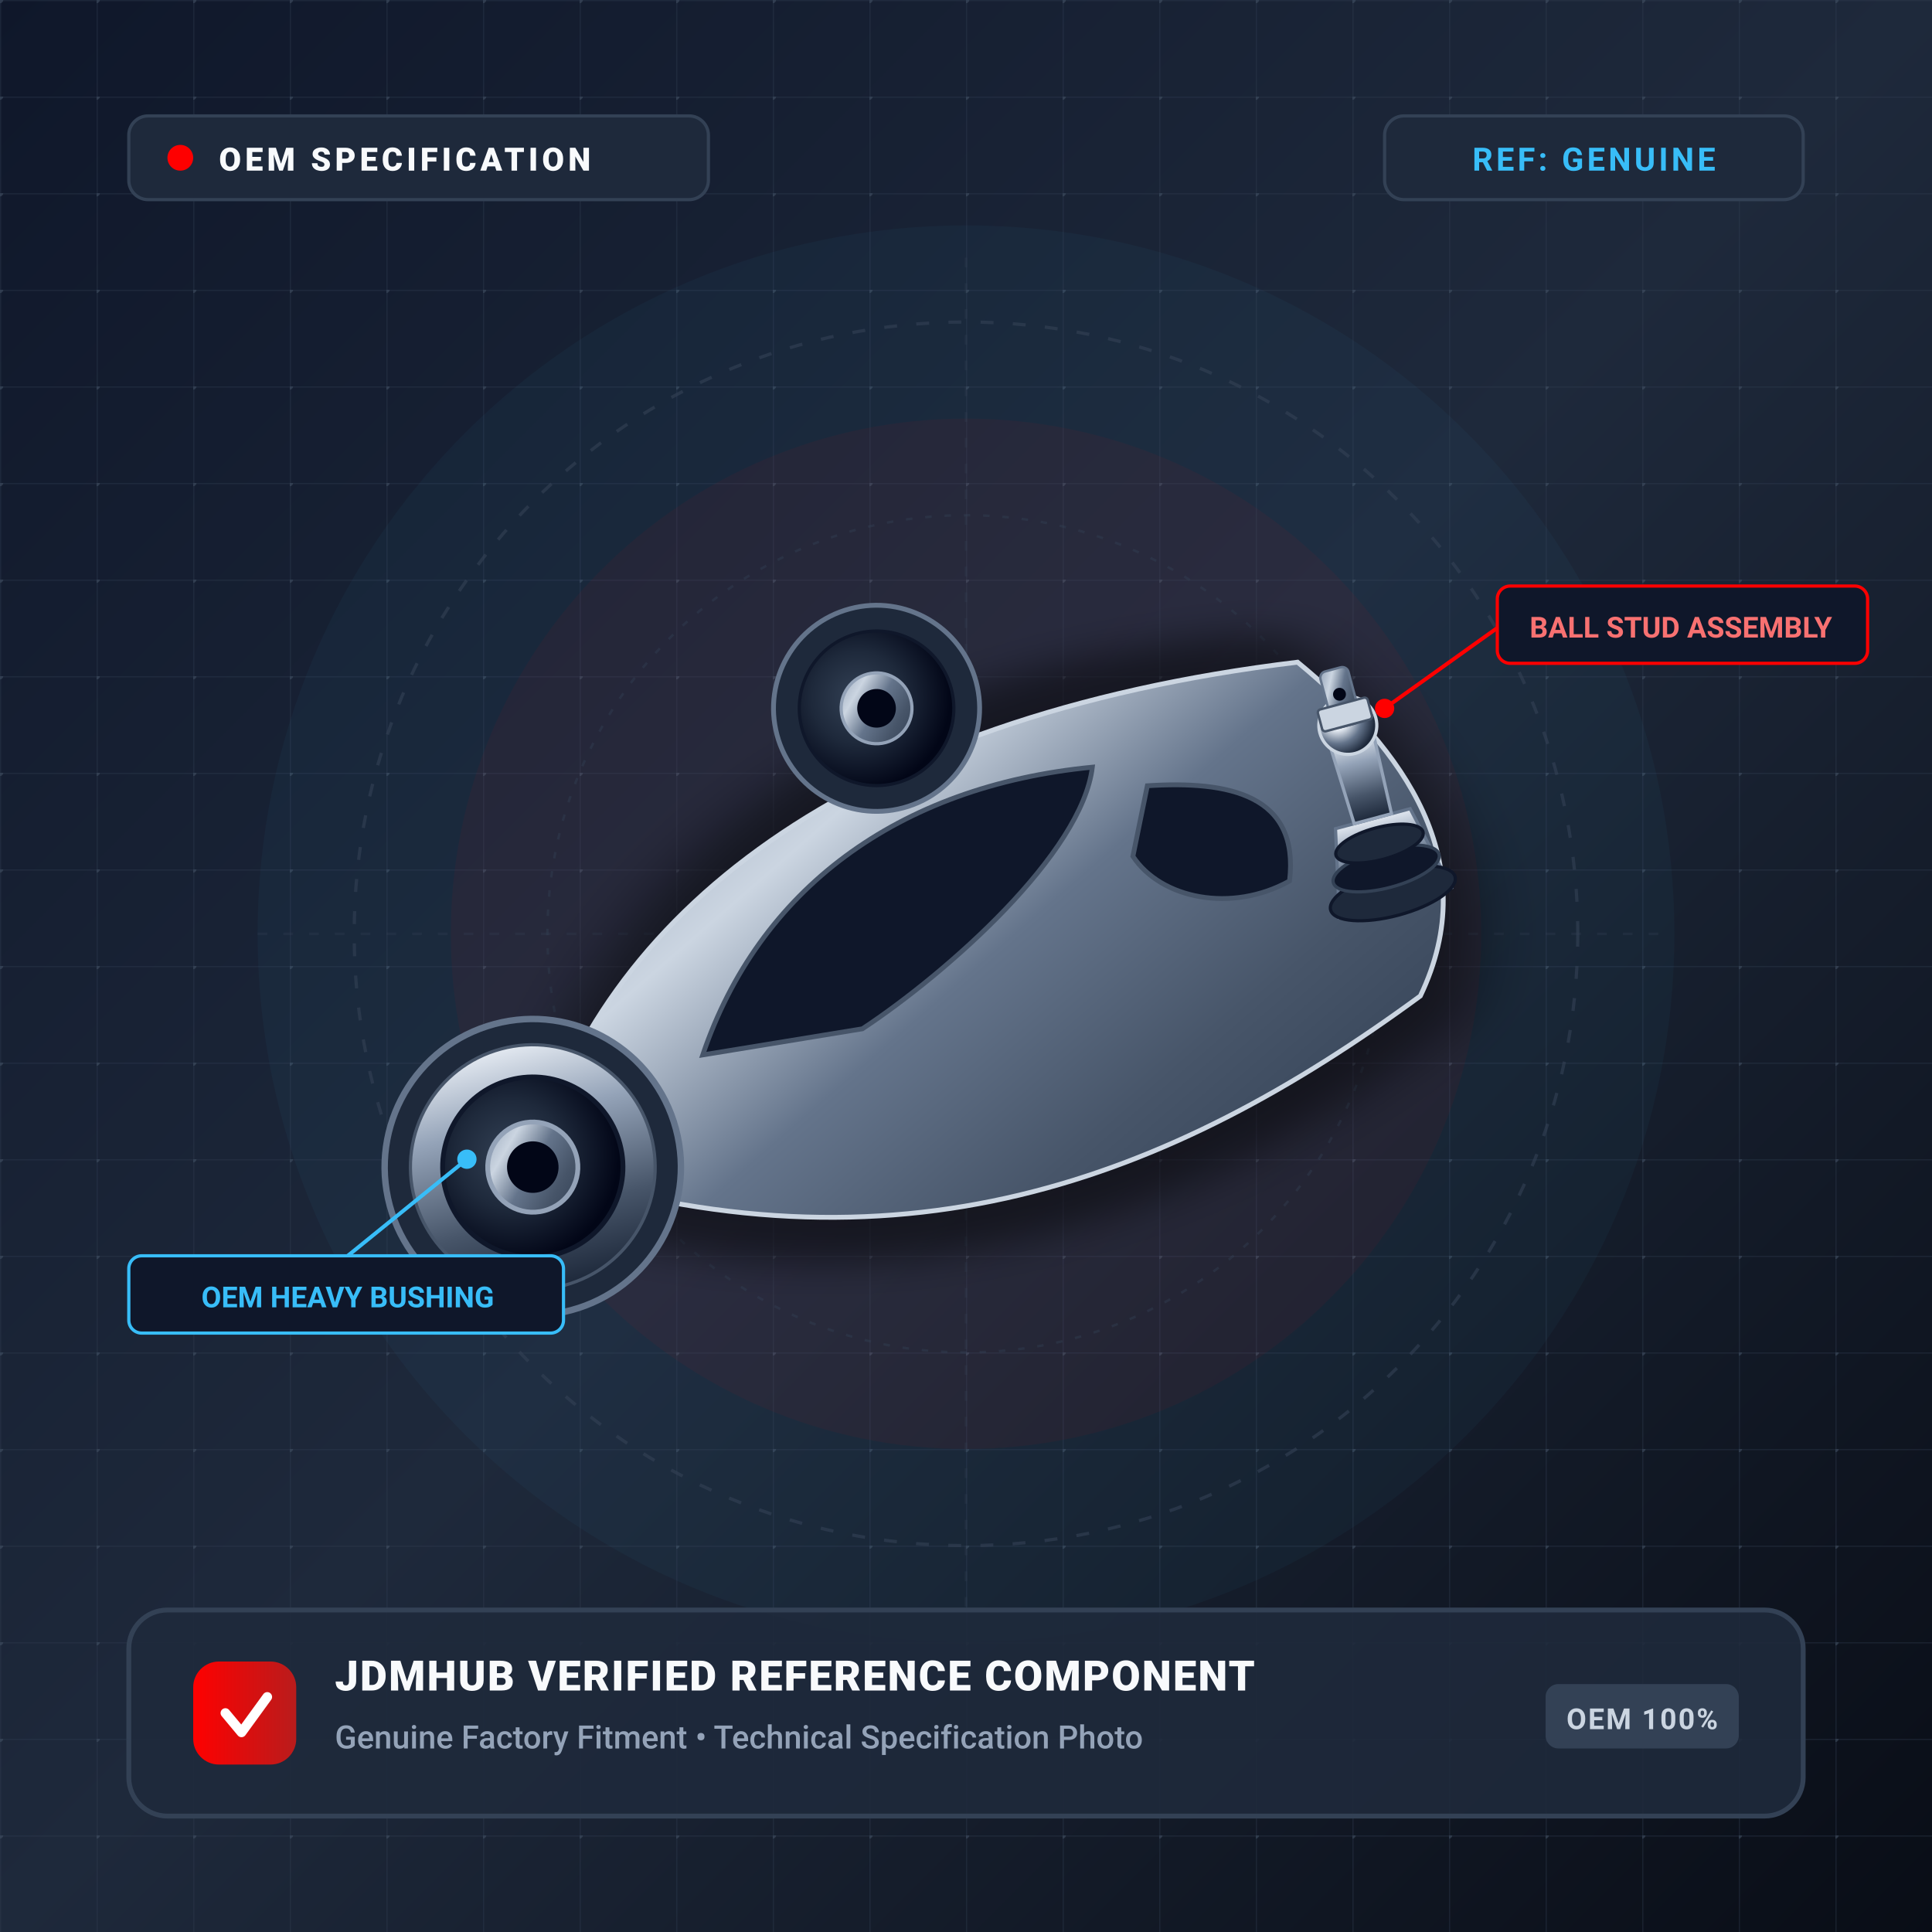
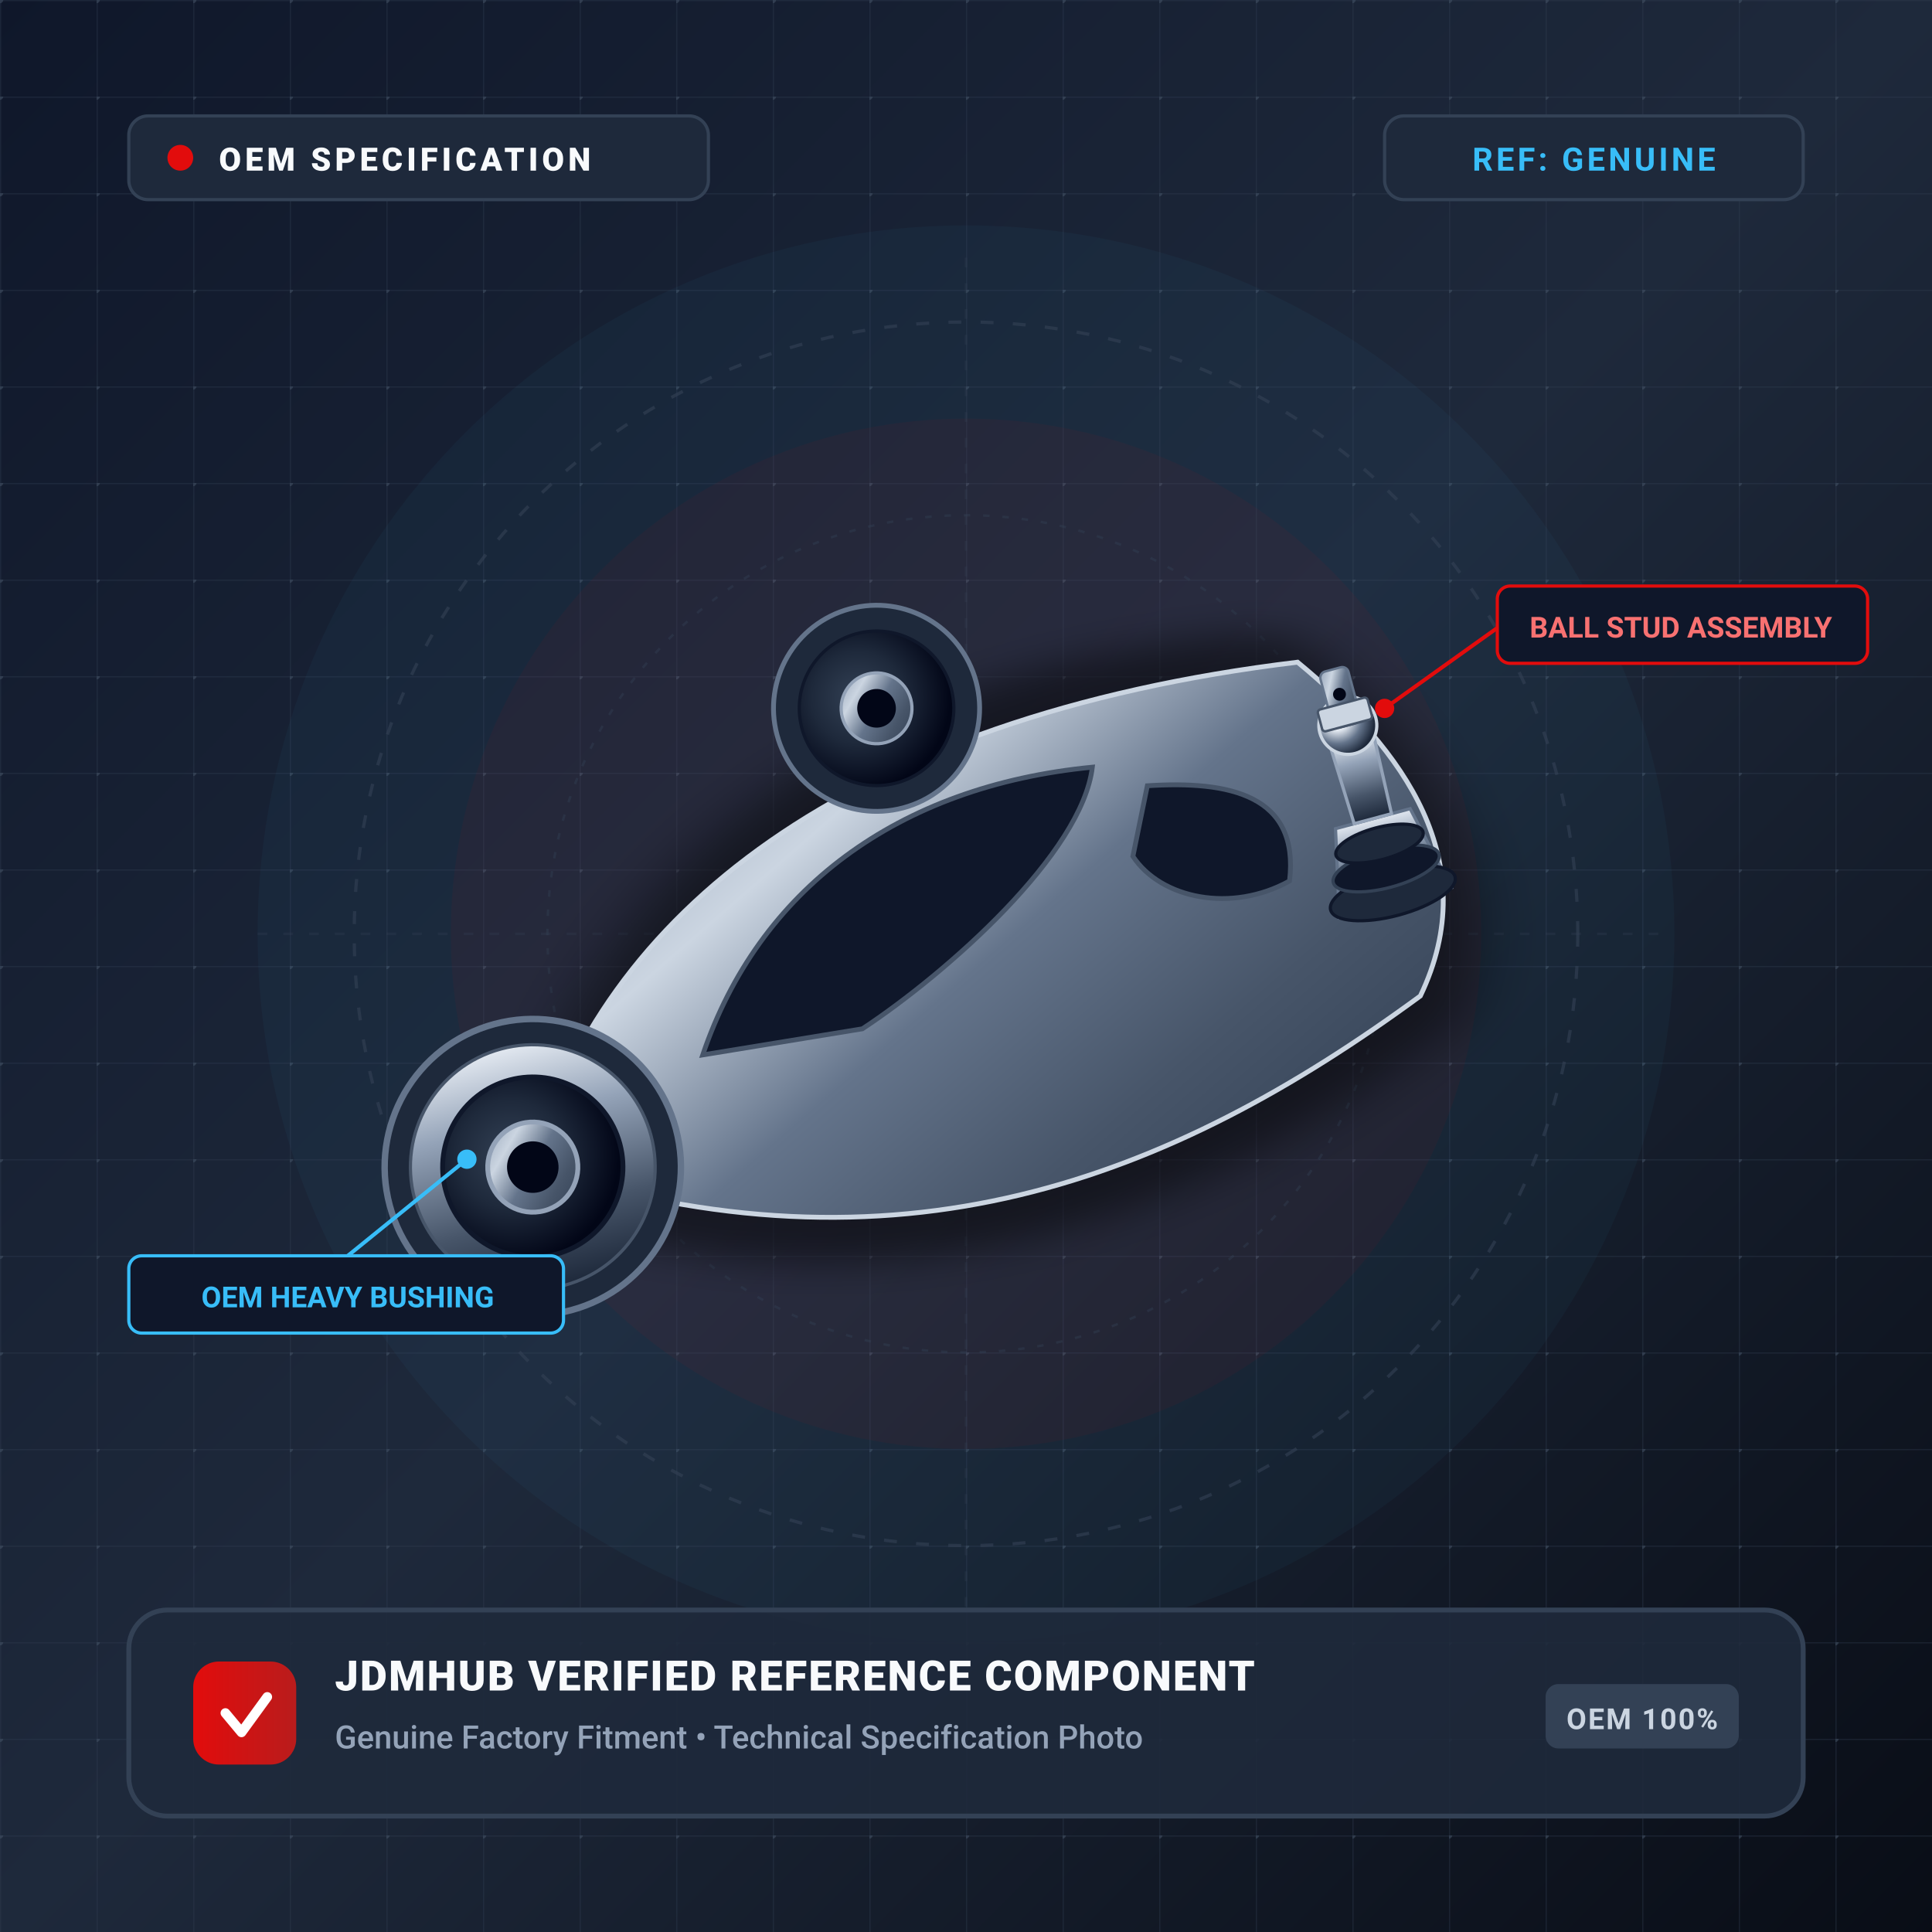
<svg xmlns="http://www.w3.org/2000/svg" viewBox="0 0 600 600" width="100%" height="100%">
  <defs>
    <linearGradient id="bgGrad" x1="0%" y1="0%" x2="100%" y2="100%">
      <stop offset="0%" stop-color="#0f172a" />
      <stop offset="50%" stop-color="#1e293b" />
      <stop offset="100%" stop-color="#090d16" />
    </linearGradient>
    <linearGradient id="metalArm" x1="0%" y1="0%" x2="100%" y2="100%">
      <stop offset="0%" stop-color="#94a3b8" />
      <stop offset="25%" stop-color="#cbd5e1" />
      <stop offset="50%" stop-color="#64748b" />
      <stop offset="75%" stop-color="#475569" />
      <stop offset="100%" stop-color="#334155" />
    </linearGradient>
    <linearGradient id="cylinderGrad" x1="0%" y1="0%" x2="0%" y2="100%">
      <stop offset="0%" stop-color="#e2e8f0" />
      <stop offset="30%" stop-color="#94a3b8" />
      <stop offset="70%" stop-color="#475569" />
      <stop offset="100%" stop-color="#1e293b" />
    </linearGradient>
    <radialGradient id="chromeBall" cx="35%" cy="35%" r="65%">
      <stop offset="0%" stop-color="#ffffff" />
      <stop offset="30%" stop-color="#e2e8f0" />
      <stop offset="65%" stop-color="#64748b" />
      <stop offset="100%" stop-color="#1e293b" />
    </radialGradient>
    <linearGradient id="redAccent" x1="0%" y1="0%" x2="100%" y2="0%">
-       <stop offset="0%" stop-color="#FE0000" />
+       <stop offset="0%" stop-color="#e20c0c" />
      <stop offset="100%" stop-color="#b91c1c" />
    </linearGradient>
    <radialGradient id="rubberBushing" cx="40%" cy="40%" r="60%">
      <stop offset="0%" stop-color="#334155" />
      <stop offset="50%" stop-color="#1e293b" />
      <stop offset="100%" stop-color="#020617" />
    </radialGradient>
    <pattern id="grid" width="30" height="30" patternUnits="userSpaceOnUse">
      <path d="M 30 0 L 0 0 0 30" fill="none" stroke="#334155" stroke-width="0.75" stroke-opacity="0.35" />
      <circle cx="0" cy="0" r="1" fill="#475569" fill-opacity="0.5" />
    </pattern>
  </defs>
  <rect width="600" height="600" fill="url(#bgGrad)" />
  <rect width="600" height="600" fill="url(#grid)" />
  <circle cx="300" cy="290" r="220" fill="#38bdf8" fill-opacity="0.04" />
-   <circle cx="300" cy="290" r="160" fill="#FE0000" fill-opacity="0.05" />
+   <circle cx="300" cy="290" r="160" fill="#e20c0c" fill-opacity="0.05" />
  <circle cx="300" cy="290" r="190" fill="none" stroke="#334155" stroke-width="1" stroke-dasharray="4 6" opacity="0.6" />
  <circle cx="300" cy="290" r="130" fill="none" stroke="#334155" stroke-width="0.75" stroke-dasharray="2 4" opacity="0.4" />
  <line x1="80" y1="290" x2="520" y2="290" stroke="#334155" stroke-width="0.75" stroke-dasharray="3 5" opacity="0.3" />
  <line x1="300" y1="80" x2="300" y2="500" stroke="#334155" stroke-width="0.75" stroke-dasharray="3 5" opacity="0.3" />
  <g transform="translate(40, 36)">
    <rect width="180" height="26" rx="6" fill="#1e293b" stroke="#334155" stroke-width="1" />
-     <circle cx="16" cy="13" r="4" fill="#FE0000" />
+     <circle cx="16" cy="13" r="4" fill="#e20c0c" />
    <text x="28" y="17" fill="#f8fafc" font-family="-apple-system, BlinkMacSystemFont, 'Segoe UI', Roboto, sans-serif" font-size="10" font-weight="800" letter-spacing="1.2">OEM SPECIFICATION</text>
  </g>
  <g transform="translate(430, 36)">
    <rect width="130" height="26" rx="6" fill="#1e293b" stroke="#334155" stroke-width="1" />
    <text x="65" y="17" fill="#38bdf8" text-anchor="middle" font-family="-apple-system, BlinkMacSystemFont, 'Segoe UI', Roboto, sans-serif" font-size="10" font-weight="700" letter-spacing="1">REF: GENUINE</text>
  </g>
  <g transform="translate(300, 285) rotate(-15)">
    <path d="M -160 50 C -120 -40 -20 -90 120 -60 C 150 -20 170 30 140 70 C 50 110 -60 120 -160 50 Z" fill="#000000" opacity="0.45" filter="blur(8px)" />
    <path d="M -150 40               C -110 -30 -20 -70 120 -50               C 145 -15 160 25 130 60               C 40 95 -50 105 -150 40 Z" fill="url(#metalArm)" stroke="#cbd5e1" stroke-width="1.5" />
    <path d="M -90 20 C -60 -25 -10 -45 50 -35 C 40 -10 -10 15 -40 25 Z" fill="#0f172a" stroke="#475569" stroke-width="1.5" />
    <path d="M 65 -25 C 90 -20 110 -10 100 15 C 80 20 60 10 55 -5 Z" fill="#0f172a" stroke="#475569" stroke-width="1.5" />
    <g transform="translate(-150, 40)">
      <circle cx="0" cy="0" r="46" fill="#1e293b" stroke="#64748b" stroke-width="2" />
      <circle cx="0" cy="0" r="38" fill="url(#cylinderGrad)" stroke="#475569" stroke-width="1" />
      <circle cx="0" cy="0" r="28" fill="url(#rubberBushing)" stroke="#0f172a" stroke-width="1.5" />
      <circle cx="0" cy="0" r="14" fill="url(#metalArm)" stroke="#94a3b8" stroke-width="1.5" />
      <circle cx="0" cy="0" r="8" fill="#020617" />
    </g>
    <g transform="translate(-10, -70)">
      <circle cx="0" cy="0" r="32" fill="#1e293b" stroke="#64748b" stroke-width="1.5" />
      <circle cx="0" cy="0" r="24" fill="url(#rubberBushing)" stroke="#0f172a" stroke-width="1" />
      <circle cx="0" cy="0" r="11" fill="url(#metalArm)" stroke="#94a3b8" stroke-width="1" />
      <circle cx="0" cy="0" r="6" fill="#020617" />
    </g>
    <g transform="translate(130, 45)">
      <path d="M -18 -15 L 18 -15 L 12 -42 L -12 -42 Z" fill="url(#cylinderGrad)" stroke="#64748b" stroke-width="1" />
      <ellipse cx="0" cy="-18" rx="20" ry="7" fill="#1e293b" stroke="#0f172a" stroke-width="1" />
      <ellipse cx="0" cy="-26" rx="17" ry="6" fill="#0f172a" stroke="#334155" stroke-width="1" />
      <ellipse cx="0" cy="-34" rx="14" ry="5" fill="#1e293b" stroke="#0f172a" stroke-width="1" />
      <path d="M -6 -42 L 6 -42 L 7 -68 L -7 -68 Z" fill="url(#cylinderGrad)" stroke="#94a3b8" stroke-width="1" />
      <circle cx="0" cy="-72" r="9" fill="url(#chromeBall)" stroke="#cbd5e1" stroke-width="1" />
      <rect x="-4.5" y="-90" width="9" height="18" rx="2" fill="url(#metalArm)" stroke="#64748b" stroke-width="0.75" />
      <circle cx="0" cy="-82" r="2" fill="#020617" />
      <rect x="-8" y="-79" width="16" height="7" rx="1" fill="#cbd5e1" stroke="#475569" stroke-width="0.75" />
    </g>
  </g>
  <g transform="translate(100, 390)">
    <line x1="45" y1="-30" x2="8" y2="0" stroke="#38bdf8" stroke-width="1.2" stroke-linecap="round" />
    <circle cx="45" cy="-30" r="3" fill="#38bdf8" />
    <rect x="-60" y="0" width="135" height="24" rx="4" fill="#0f172a" stroke="#38bdf8" stroke-width="1" />
    <text x="8" y="16" fill="#38bdf8" text-anchor="middle" font-family="-apple-system, BlinkMacSystemFont, 'Segoe UI', Roboto, sans-serif" font-size="9" font-weight="700">OEM HEAVY BUSHING</text>
  </g>
  <g transform="translate(460, 200)">
-     <line x1="-30" y1="20" x2="5" y2="-5" stroke="#FE0000" stroke-width="1.2" stroke-linecap="round" />
-     <circle cx="-30" cy="20" r="3" fill="#FE0000" />
-     <rect x="5" y="-18" width="115" height="24" rx="4" fill="#0f172a" stroke="#FE0000" stroke-width="1" />
+     <line x1="-30" y1="20" x2="5" y2="-5" stroke="#e20c0c" stroke-width="1.2" stroke-linecap="round" />
+     <circle cx="-30" cy="20" r="3" fill="#e20c0c" />
+     <rect x="5" y="-18" width="115" height="24" rx="4" fill="#0f172a" stroke="#e20c0c" stroke-width="1" />
    <text x="62" y="-2" fill="#f87171" text-anchor="middle" font-family="-apple-system, BlinkMacSystemFont, 'Segoe UI', Roboto, sans-serif" font-size="9" font-weight="700">BALL STUD ASSEMBLY</text>
  </g>
  <g transform="translate(40, 500)">
    <rect width="520" height="64" rx="12" fill="#1e293b" fill-opacity="0.9" stroke="#334155" stroke-width="1.5" />
    <g transform="translate(20, 16)">
      <rect width="32" height="32" rx="8" fill="url(#redAccent)" />
      <path d="M 10 16 L 15 22 L 23 11" fill="none" stroke="#ffffff" stroke-width="3" stroke-linecap="round" stroke-linejoin="round" />
    </g>
    <g transform="translate(64, 25)">
      <text x="0" y="0" fill="#f8fafc" font-family="-apple-system, BlinkMacSystemFont, 'Segoe UI', Roboto, sans-serif" font-size="13" font-weight="800" letter-spacing="0.5">JDMHUB VERIFIED REFERENCE COMPONENT</text>
      <text x="0" y="18" fill="#94a3b8" font-family="-apple-system, BlinkMacSystemFont, 'Segoe UI', Roboto, sans-serif" font-size="10" font-weight="500">Genuine Factory Fitment • Technical Specification Photo</text>
    </g>
    <g transform="translate(440, 23)">
      <rect width="60" height="20" rx="4" fill="#334155" />
      <text x="30" y="14" fill="#cbd5e1" text-anchor="middle" font-family="-apple-system, BlinkMacSystemFont, 'Segoe UI', Roboto, sans-serif" font-size="9" font-weight="700" letter-spacing="0.5">OEM 100%</text>
    </g>
  </g>
</svg>
